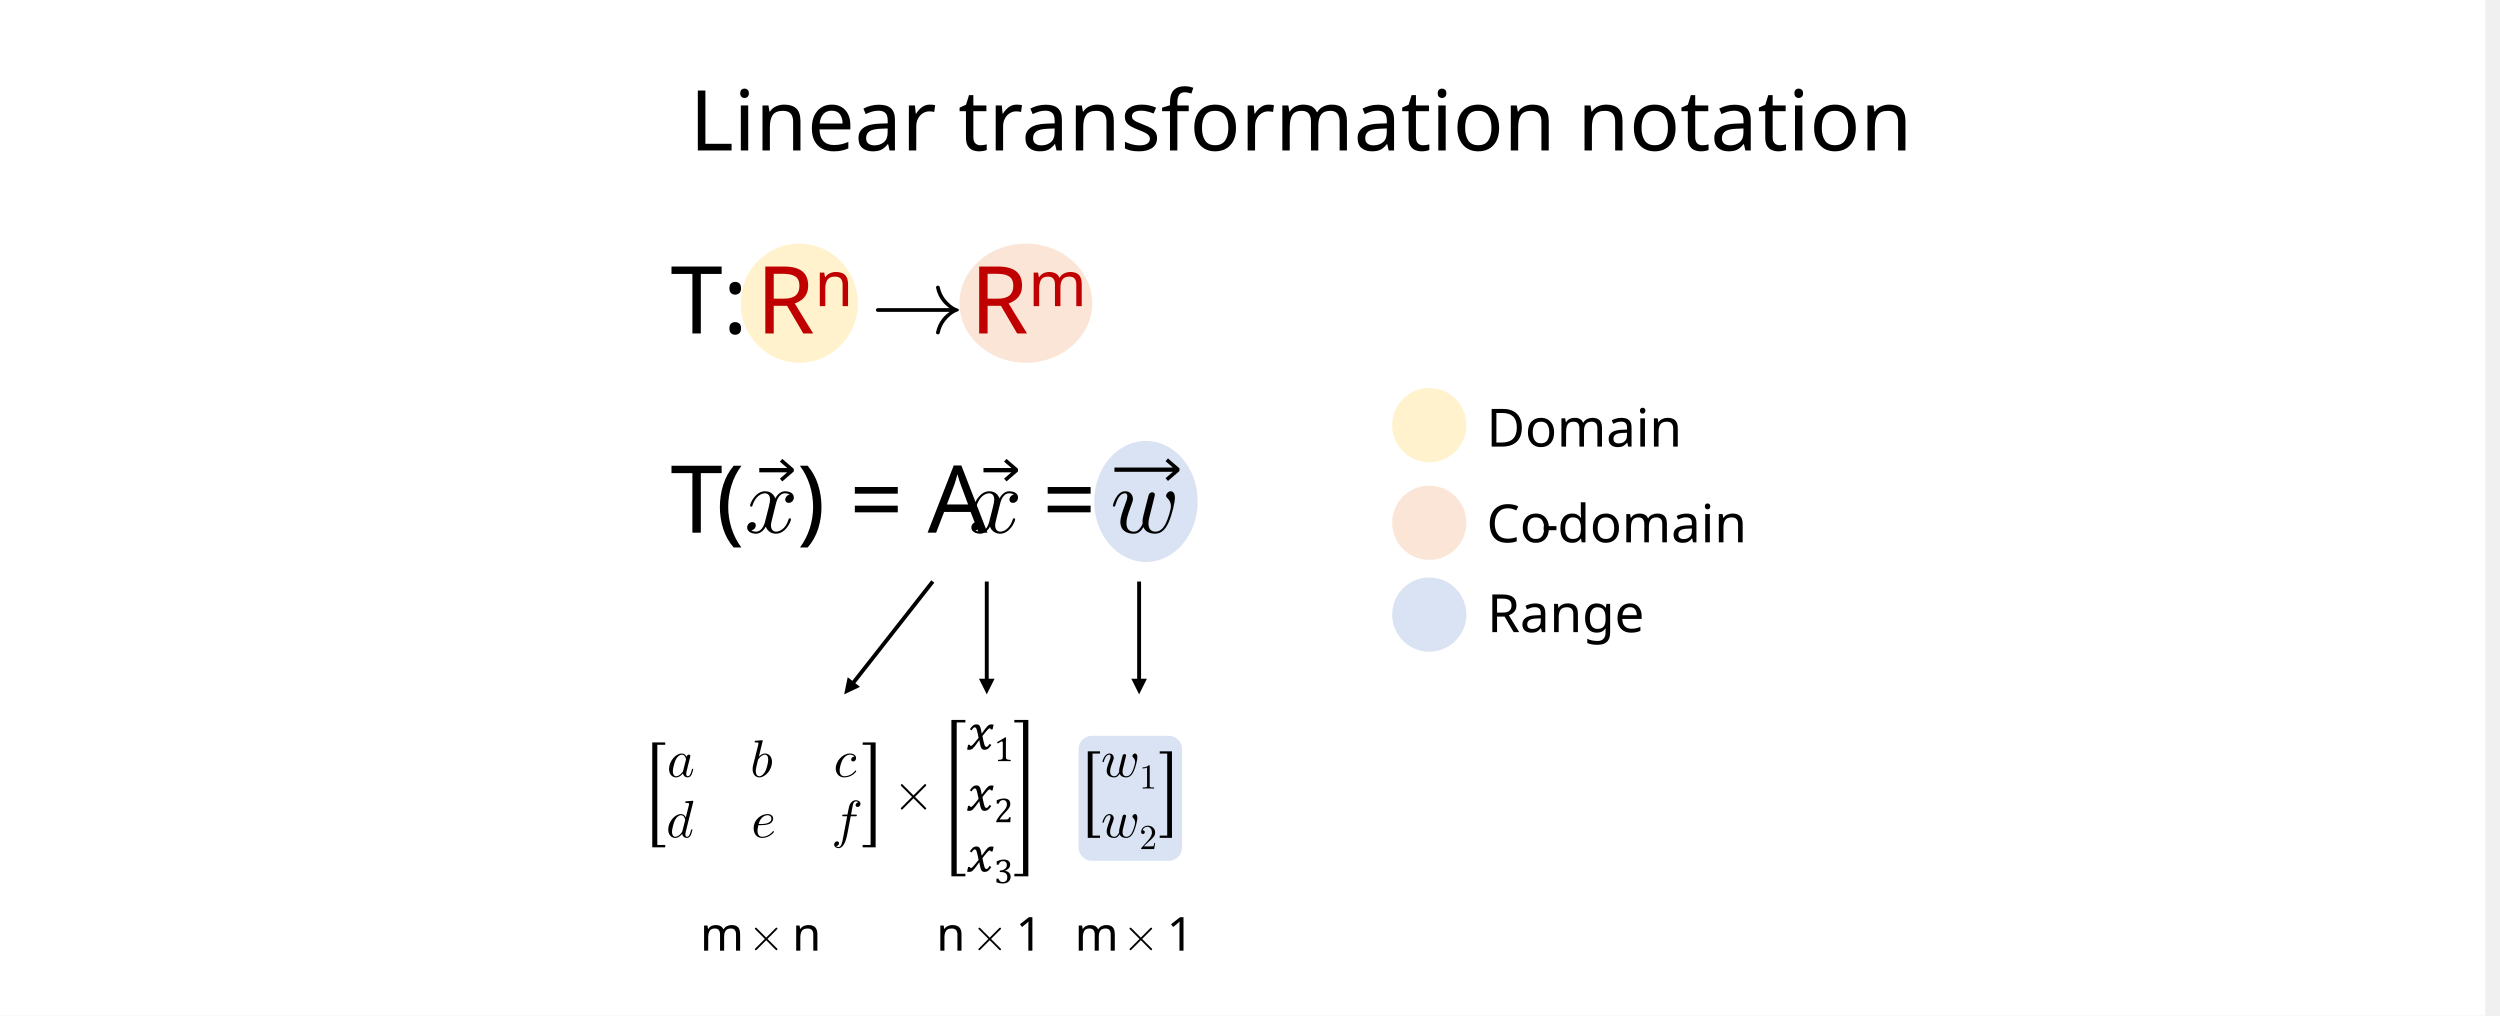
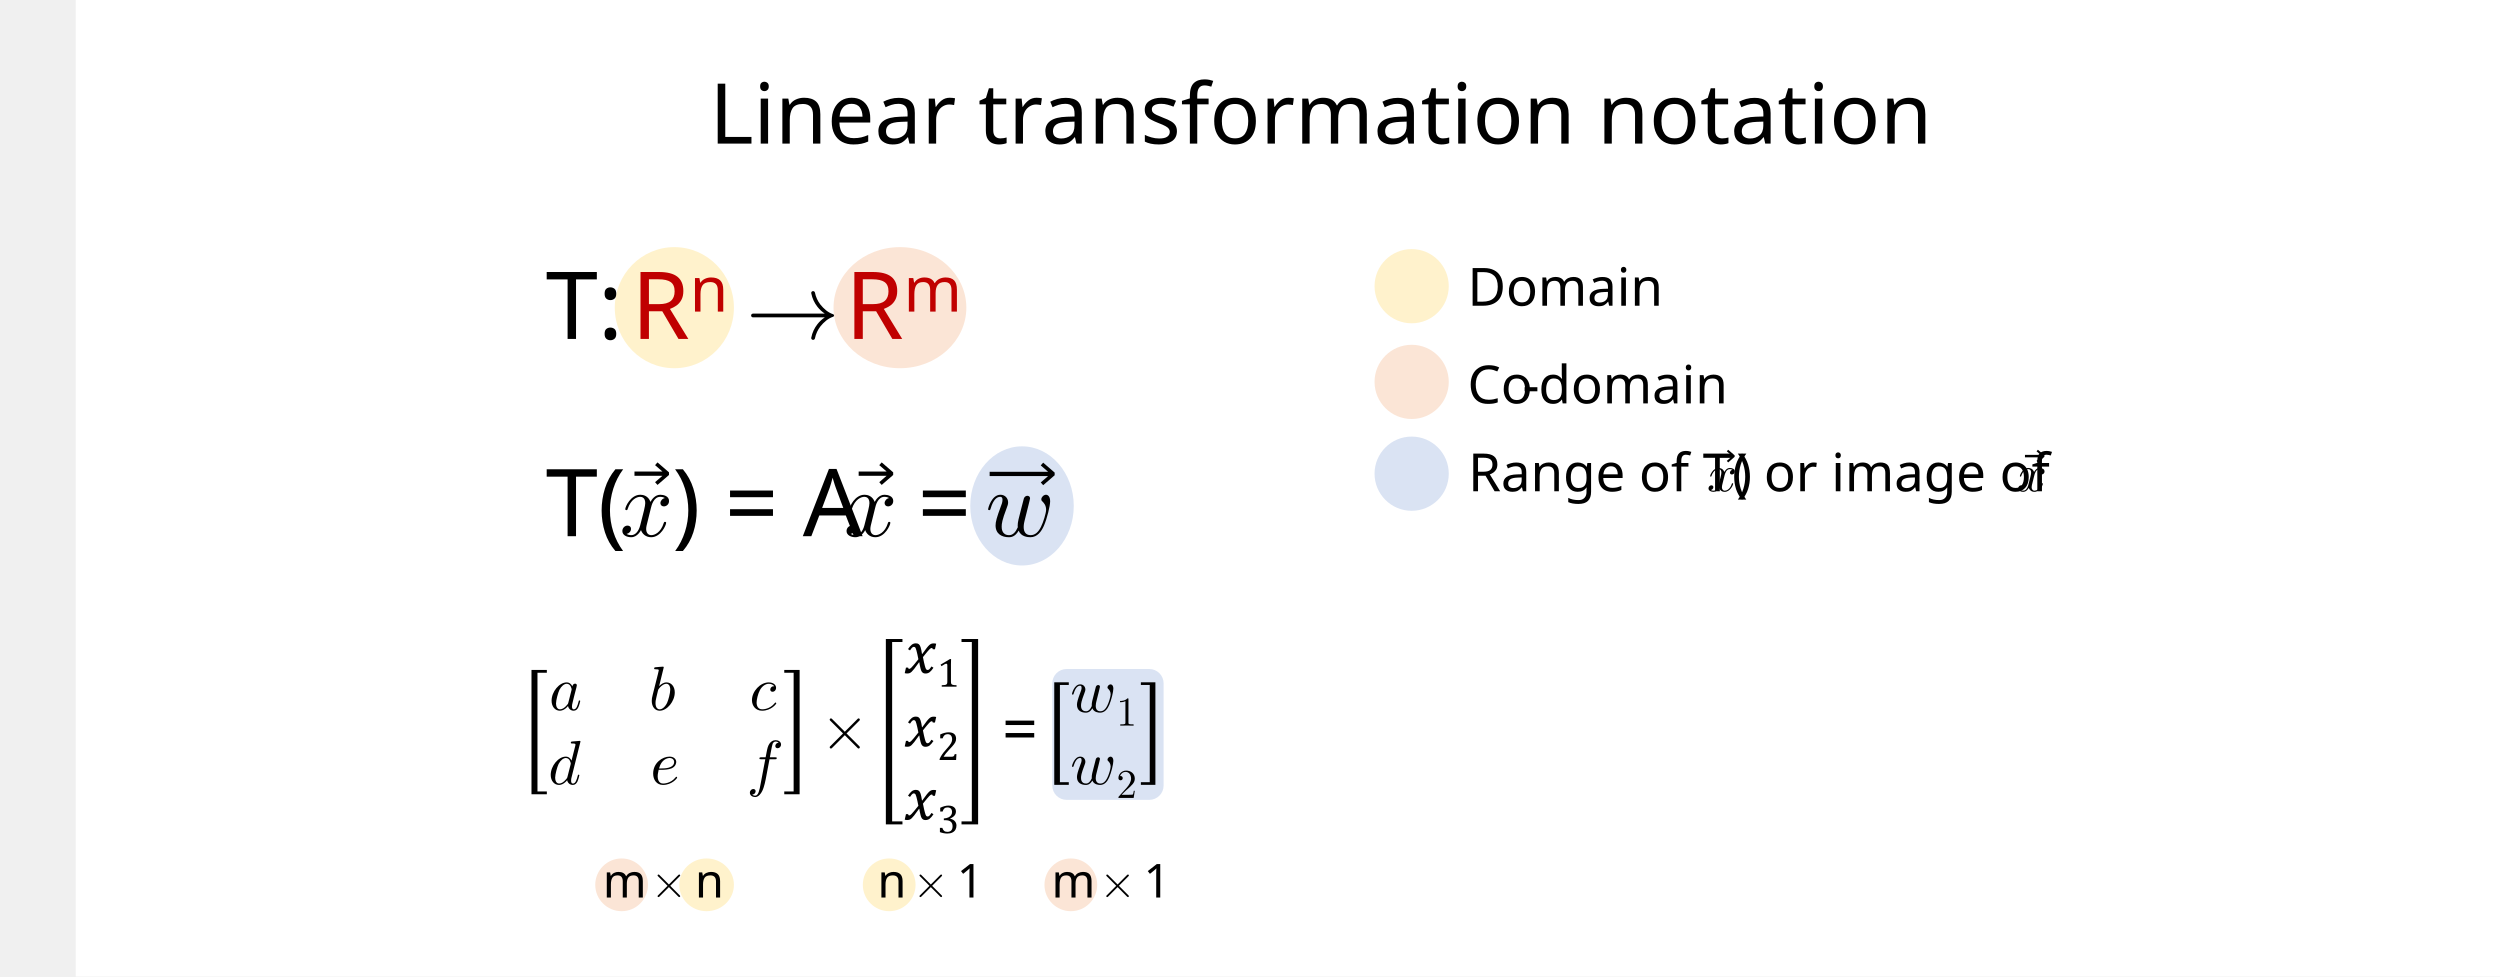
- <svg xmlns="http://www.w3.org/2000/svg" width="1280" height="520" overflow="hidden" version="1.1" id="svg153">
+ <svg xmlns="http://www.w3.org/2000/svg" width="1280" height="500" overflow="hidden" version="1.1" id="svg165">
  <defs id="defs5">
-     <clipPath clipPathUnits="userSpaceOnUse" id="clipPath511">
-       <rect x="-433.359" y="-370" width="1280" height="720" id="rect513" transform="scale(-1,1)" />
-     </clipPath>
-     <clipPath clipPathUnits="userSpaceOnUse" id="clipPath515">
-       <rect x="-459.311" y="-345" width="1280" height="720" id="rect517" />
-     </clipPath>
-     <clipPath clipPathUnits="userSpaceOnUse" id="clipPath519">
-       <rect x="-344.524" y="-345" width="1280" height="720" id="rect521" />
+     <clipPath id="clip0">
+       <rect x="0" y="0" width="1280" height="720" id="rect2" />
    </clipPath>
  </defs>
-   <rect x="-7.55" y="-95.999" width="1280" height="720" fill="#ffffff" id="rect7" />
-   <path d="m 379.224,155.231 c 0,-16.845 13.431,-30.5 30,-30.5 16.569,0 30,13.655 30,30.5 0,16.845 -13.431,30.5 -30,30.5 -16.569,0 -30,-13.655 -30,-30.5 z" fill="#fff2cc" fill-rule="evenodd" id="path9" />
-   <path d="m 491.224,155.231 c 0,-16.845 15.222,-30.5 34,-30.5 18.778,0 34,13.655 34,30.5 0,16.845 -15.222,30.5 -34,30.5 -18.778,0 -34,-13.655 -34,-30.5 z" fill="#fbe5d6" fill-rule="evenodd" id="path11" />
-   <text font-family="Calibri, Calibri_MSFontService, sans-serif" font-weight="400" font-size="48px" id="text23" x="343.322" y="170.731">T: <tspan fill="#c00000" font-family="Cambria, Cambria_MSFontService, sans-serif" font-size="48px" x="387.182" y="170.731" id="tspan13">R</tspan>
-     <tspan fill="#c00000" font-family="Cambria, Cambria_MSFontService, sans-serif" font-size="32px" x="417.016" y="156.731" id="tspan15">n</tspan>
-     <tspan font-family="'Cambria Math', 'Cambria Math_MSFontService', sans-serif" font-size="48px" x="445.682" y="170.731" id="tspan17">→</tspan>
-     <tspan fill="#c00000" font-family="Cambria, Cambria_MSFontService, sans-serif" font-size="48px" x="496.682" y="170.731" id="tspan19">R</tspan>
-     <tspan fill="#c00000" font-family="Cambria, Cambria_MSFontService, sans-serif" font-size="32px" x="526.515" y="156.731" id="tspan21">m</tspan>
-   </text>
-   <path d="m 552.224,383.559 c 0,-3.771 3.057,-6.828 6.828,-6.828 h 39.344 c 3.771,0 6.828,3.057 6.828,6.828 v 50.344 c 0,3.771 -3.057,6.828 -6.828,6.828 h -39.344 c -3.771,0 -6.828,-3.057 -6.828,-6.828 z" fill="#dae3f3" fill-rule="evenodd" id="path25" />
-   <path d="m 560.224,256.731 c 0,-17.121 11.864,-31 26.5,-31 14.636,0 26.5,13.879 26.5,31 0,17.121 -11.864,31 -26.5,31 -14.636,0 -26.5,-13.879 -26.5,-31 z" fill="#dae3f3" fill-rule="evenodd" id="path27" />
-   <text font-family="Calibri, Calibri_MSFontService, sans-serif" font-weight="400" font-size="43px" id="text29" x="353.113" y="77.046">Linear transformation notation</text>
-   <path d="m 519.342,368.6 h 7.172 v 80.077 h -7.172 v -1.292 h 4.456 v -77.493 h -4.456 z m -32.227,0 h 7.172 v 1.292 h -4.456 v 77.493 h 4.456 v 1.292 h -7.172 z" fill-rule="evenodd" id="path31" />
-   <path d="m 499.956,370.87 c 0.273,0 0.512,0.031 0.719,0.092 0.206,0.062 0.389,0.156 0.547,0.284 0.158,0.127 0.299,0.292 0.422,0.494 0.123,0.202 0.242,0.477 0.356,0.824 0.114,0.347 0.222,0.778 0.323,1.292 0.101,0.514 0.191,1.048 0.27,1.602 h 0.132 c 0.844,-1.187 1.483,-2.054 1.918,-2.604 0.435,-0.549 0.802,-0.958 1.101,-1.226 0.299,-0.268 0.587,-0.457 0.863,-0.567 0.277,-0.11 0.644,-0.165 1.101,-0.165 0.413,0 0.752,0.053 1.015,0.159 l -0.527,2.386 h -0.923 c -0.052,-0.369 -0.206,-0.554 -0.461,-0.554 -0.079,0 -0.163,0.013 -0.251,0.04 -0.088,0.026 -0.195,0.083 -0.323,0.171 -0.127,0.088 -0.314,0.259 -0.56,0.514 -0.246,0.255 -0.523,0.567 -0.831,0.936 -0.307,0.369 -0.624,0.756 -0.949,1.16 l -0.896,1.121 c 0.158,0.844 0.307,1.573 0.448,2.189 0.141,0.615 0.266,1.127 0.376,1.535 0.11,0.409 0.206,0.732 0.29,0.969 0.083,0.238 0.173,0.416 0.27,0.534 0.097,0.119 0.196,0.202 0.297,0.251 0.101,0.048 0.217,0.072 0.349,0.072 0.237,0 0.468,-0.092 0.692,-0.277 0.224,-0.184 0.547,-0.602 0.969,-1.252 l 0.857,0.567 c -0.615,0.914 -1.171,1.558 -1.668,1.931 -0.496,0.374 -1.087,0.561 -1.773,0.561 -0.378,0 -0.699,-0.068 -0.962,-0.205 -0.264,-0.136 -0.492,-0.353 -0.686,-0.652 -0.193,-0.299 -0.365,-0.765 -0.514,-1.398 -0.272,-1.125 -0.439,-1.986 -0.501,-2.584 h -0.132 c -0.931,1.31 -1.624,2.25 -2.076,2.822 -0.453,0.571 -0.826,0.993 -1.121,1.265 -0.294,0.273 -0.58,0.464 -0.857,0.574 -0.277,0.11 -0.643,0.164 -1.101,0.164 -0.413,0 -0.751,-0.052 -1.015,-0.158 l 0.528,-2.386 h 0.923 c 0.052,0.369 0.206,0.554 0.461,0.554 0.123,0 0.253,-0.033 0.389,-0.099 0.136,-0.066 0.332,-0.224 0.587,-0.475 0.254,-0.25 0.606,-0.644 1.054,-1.18 0.448,-0.536 1.099,-1.34 1.951,-2.412 -0.131,-0.695 -0.268,-1.363 -0.408,-2.004 -0.141,-0.642 -0.286,-1.239 -0.435,-1.793 -0.15,-0.554 -0.273,-0.916 -0.369,-1.088 -0.097,-0.171 -0.2,-0.29 -0.31,-0.356 -0.11,-0.066 -0.249,-0.099 -0.416,-0.099 -0.184,0 -0.351,0.042 -0.501,0.126 -0.149,0.083 -0.312,0.228 -0.487,0.435 -0.176,0.206 -0.409,0.529 -0.699,0.969 l -0.857,-0.567 c 0.554,-0.835 1.085,-1.459 1.595,-1.872 0.51,-0.413 1.112,-0.62 1.806,-0.62 z" fill-rule="evenodd" id="path33" />
-   <text fill="#000000" fill-opacity="0" font-family="Arial, Arial_MSFontService, sans-serif" font-size="13.039px" x="495.144" y="382.279" id="text35">𝑥</text>
-   <path d="m 514.593,377.56 h 0.484 c -0.036,0.563 -0.053,1.342 -0.053,2.338 v 7.506 c 0,0.34 0.019,0.596 0.057,0.769 0.038,0.173 0.105,0.313 0.202,0.422 0.097,0.108 0.236,0.193 0.418,0.255 0.181,0.061 0.41,0.108 0.685,0.14 0.276,0.032 0.639,0.054 1.09,0.066 v 0.642 h -6.495 v -0.642 c 0.65,-0.029 1.115,-0.069 1.393,-0.119 0.278,-0.049 0.491,-0.124 0.637,-0.224 0.147,-0.099 0.254,-0.24 0.321,-0.422 0.067,-0.181 0.101,-0.477 0.101,-0.887 v -7.128 c 0,-0.235 -0.041,-0.406 -0.123,-0.514 -0.082,-0.109 -0.202,-0.163 -0.36,-0.163 -0.188,0 -0.454,0.097 -0.8,0.29 -0.346,0.193 -0.774,0.46 -1.283,0.8 l -0.387,-0.677 z" fill-rule="evenodd" id="path37" />
-   <text fill="#000000" fill-opacity="0" font-family="Arial, Arial_MSFontService, sans-serif" font-size="12.138px" x="510.48" y="388.18" id="text39">1</text>
-   <path d="m 499.956,402.13 c 0.273,0 0.512,0.031 0.719,0.092 0.206,0.062 0.389,0.156 0.547,0.284 0.158,0.127 0.299,0.292 0.422,0.494 0.123,0.202 0.242,0.477 0.356,0.824 0.114,0.347 0.222,0.778 0.323,1.292 0.101,0.514 0.191,1.048 0.27,1.602 h 0.132 c 0.844,-1.187 1.483,-2.054 1.918,-2.604 0.435,-0.549 0.802,-0.958 1.101,-1.226 0.299,-0.268 0.587,-0.457 0.863,-0.567 0.277,-0.11 0.644,-0.165 1.101,-0.165 0.413,0 0.752,0.053 1.015,0.159 l -0.527,2.386 h -0.923 c -0.052,-0.369 -0.206,-0.554 -0.461,-0.554 -0.079,0 -0.163,0.013 -0.251,0.04 -0.088,0.026 -0.195,0.083 -0.323,0.171 -0.127,0.088 -0.314,0.259 -0.56,0.514 -0.246,0.255 -0.523,0.567 -0.831,0.936 -0.307,0.369 -0.624,0.756 -0.949,1.16 l -0.896,1.121 c 0.158,0.844 0.307,1.573 0.448,2.189 0.141,0.615 0.266,1.127 0.376,1.535 0.11,0.409 0.206,0.732 0.29,0.969 0.083,0.238 0.173,0.416 0.27,0.534 0.097,0.119 0.196,0.203 0.297,0.251 0.101,0.048 0.217,0.072 0.349,0.072 0.237,0 0.468,-0.092 0.692,-0.276 0.224,-0.185 0.547,-0.603 0.969,-1.253 l 0.857,0.567 c -0.615,0.914 -1.171,1.558 -1.668,1.931 -0.496,0.374 -1.087,0.561 -1.773,0.561 -0.378,0 -0.699,-0.068 -0.962,-0.205 -0.264,-0.136 -0.492,-0.353 -0.686,-0.652 -0.193,-0.299 -0.365,-0.765 -0.514,-1.398 -0.272,-1.125 -0.439,-1.986 -0.501,-2.584 h -0.132 c -0.931,1.31 -1.624,2.25 -2.076,2.822 -0.453,0.571 -0.826,0.993 -1.121,1.265 -0.294,0.273 -0.58,0.464 -0.857,0.574 -0.277,0.11 -0.643,0.164 -1.101,0.164 -0.413,0 -0.751,-0.052 -1.015,-0.158 l 0.528,-2.386 h 0.923 c 0.052,0.369 0.206,0.554 0.461,0.554 0.123,0 0.253,-0.033 0.389,-0.099 0.136,-0.066 0.332,-0.224 0.587,-0.475 0.254,-0.25 0.606,-0.644 1.054,-1.18 0.448,-0.536 1.099,-1.34 1.951,-2.412 -0.131,-0.695 -0.268,-1.363 -0.408,-2.004 -0.141,-0.642 -0.286,-1.239 -0.435,-1.793 -0.15,-0.554 -0.273,-0.916 -0.369,-1.088 -0.097,-0.171 -0.2,-0.29 -0.31,-0.356 -0.11,-0.066 -0.249,-0.099 -0.416,-0.099 -0.184,0 -0.351,0.042 -0.501,0.126 -0.149,0.083 -0.312,0.228 -0.487,0.435 -0.176,0.206 -0.409,0.529 -0.699,0.969 l -0.857,-0.567 c 0.554,-0.835 1.085,-1.459 1.595,-1.872 0.51,-0.413 1.112,-0.62 1.806,-0.62 z" fill-rule="evenodd" id="path41" />
-   <text fill="#000000" fill-opacity="0" font-family="Arial, Arial_MSFontService, sans-serif" font-size="13.039px" x="495.144" y="413.539" id="text43">𝑥</text>
-   <path d="m 513.969,408.82 c 1.09,0 1.913,0.239 2.47,0.716 0.557,0.478 0.835,1.171 0.835,2.079 0,0.31 -0.031,0.596 -0.092,0.857 -0.062,0.261 -0.159,0.518 -0.29,0.773 -0.132,0.255 -0.31,0.529 -0.532,0.822 -0.223,0.293 -0.469,0.59 -0.738,0.892 -0.27,0.302 -0.736,0.804 -1.398,1.508 -1.113,1.177 -1.931,2.206 -2.452,3.084 h 3.313 c 0.288,0 0.519,-0.017 0.695,-0.052 0.176,-0.035 0.316,-0.094 0.422,-0.176 0.105,-0.082 0.189,-0.189 0.25,-0.321 0.062,-0.132 0.139,-0.335 0.233,-0.611 h 0.747 l -0.149,2.567 h -7.234 v -0.422 c 0.252,-0.615 0.592,-1.245 1.02,-1.89 0.428,-0.644 1.034,-1.403 1.819,-2.276 0.68,-0.75 1.169,-1.319 1.468,-1.705 0.328,-0.422 0.573,-0.787 0.734,-1.094 0.161,-0.308 0.277,-0.598 0.347,-0.871 0.07,-0.272 0.105,-0.546 0.105,-0.821 0,-0.44 -0.07,-0.828 -0.21,-1.165 -0.141,-0.337 -0.356,-0.602 -0.646,-0.795 -0.291,-0.194 -0.655,-0.29 -1.095,-0.29 -1.095,0 -1.834,0.609 -2.215,1.828 h -1.063 v -1.688 c 0.709,-0.334 1.373,-0.575 1.991,-0.725 0.618,-0.149 1.173,-0.224 1.665,-0.224 z" fill-rule="evenodd" id="path45" />
-   <text fill="#000000" fill-opacity="0" font-family="Arial, Arial_MSFontService, sans-serif" font-size="12.138px" x="510.049" y="419.441" id="text47">2</text>
-   <path d="m 499.956,433.39 c 0.273,0 0.512,0.031 0.719,0.092 0.206,0.062 0.389,0.156 0.547,0.284 0.158,0.127 0.299,0.292 0.422,0.494 0.123,0.202 0.242,0.477 0.356,0.824 0.114,0.347 0.222,0.778 0.323,1.292 0.101,0.514 0.191,1.048 0.27,1.602 h 0.132 c 0.844,-1.187 1.483,-2.054 1.918,-2.604 0.435,-0.549 0.802,-0.958 1.101,-1.226 0.299,-0.268 0.587,-0.457 0.863,-0.567 0.277,-0.11 0.644,-0.165 1.101,-0.165 0.413,0 0.752,0.053 1.015,0.159 l -0.527,2.386 h -0.923 c -0.052,-0.369 -0.206,-0.554 -0.461,-0.554 -0.079,0 -0.163,0.013 -0.251,0.04 -0.088,0.026 -0.195,0.083 -0.323,0.171 -0.127,0.088 -0.314,0.259 -0.56,0.514 -0.246,0.255 -0.523,0.567 -0.831,0.936 -0.307,0.369 -0.624,0.756 -0.949,1.16 l -0.896,1.121 c 0.158,0.844 0.307,1.573 0.448,2.189 0.141,0.615 0.266,1.127 0.376,1.535 0.11,0.409 0.206,0.732 0.29,0.969 0.083,0.238 0.173,0.416 0.27,0.534 0.097,0.119 0.196,0.202 0.297,0.251 0.101,0.048 0.217,0.072 0.349,0.072 0.237,0 0.468,-0.092 0.692,-0.277 0.224,-0.184 0.547,-0.602 0.969,-1.252 l 0.857,0.567 c -0.615,0.914 -1.171,1.558 -1.668,1.931 -0.496,0.374 -1.087,0.561 -1.773,0.561 -0.378,0 -0.699,-0.068 -0.962,-0.205 -0.264,-0.136 -0.492,-0.353 -0.686,-0.652 -0.193,-0.299 -0.365,-0.765 -0.514,-1.398 -0.272,-1.125 -0.439,-1.986 -0.501,-2.584 h -0.132 c -0.931,1.31 -1.624,2.25 -2.076,2.822 -0.453,0.571 -0.826,0.993 -1.121,1.265 -0.294,0.273 -0.58,0.464 -0.857,0.574 -0.277,0.11 -0.643,0.164 -1.101,0.164 -0.413,0 -0.751,-0.052 -1.015,-0.158 l 0.528,-2.386 h 0.923 c 0.052,0.369 0.206,0.554 0.461,0.554 0.123,0 0.253,-0.033 0.389,-0.099 0.136,-0.066 0.332,-0.224 0.587,-0.475 0.254,-0.25 0.606,-0.644 1.054,-1.18 0.448,-0.536 1.099,-1.34 1.951,-2.412 -0.131,-0.695 -0.268,-1.363 -0.408,-2.004 -0.141,-0.642 -0.286,-1.239 -0.435,-1.793 -0.15,-0.554 -0.273,-0.916 -0.369,-1.088 -0.097,-0.171 -0.2,-0.29 -0.31,-0.356 -0.11,-0.066 -0.249,-0.099 -0.416,-0.099 -0.184,0 -0.351,0.042 -0.501,0.126 -0.149,0.083 -0.312,0.228 -0.487,0.435 -0.176,0.206 -0.409,0.529 -0.699,0.969 l -0.857,-0.567 c 0.554,-0.835 1.085,-1.459 1.595,-1.872 0.51,-0.413 1.112,-0.62 1.806,-0.62 z" fill-rule="evenodd" id="path49" />
-   <text fill="#000000" fill-opacity="0" font-family="Arial, Arial_MSFontService, sans-serif" font-size="13.039px" x="495.144" y="444.799" id="text51">𝑥</text>
-   <path d="m 513.934,440.08 c 0.662,0 1.242,0.103 1.74,0.308 0.498,0.205 0.879,0.499 1.143,0.883 0.264,0.384 0.395,0.842 0.395,1.375 0,0.498 -0.099,0.936 -0.298,1.314 -0.2,0.378 -0.479,0.708 -0.84,0.989 -0.36,0.281 -0.827,0.557 -1.402,0.826 v 0.079 c 0.358,0.065 0.702,0.175 1.033,0.33 0.331,0.155 0.626,0.356 0.883,0.602 0.258,0.246 0.465,0.541 0.62,0.883 0.155,0.343 0.233,0.734 0.233,1.174 0,0.679 -0.148,1.283 -0.444,1.81 -0.296,0.528 -0.748,0.944 -1.358,1.248 -0.609,0.305 -1.35,0.457 -2.224,0.457 -0.503,0 -1.047,-0.057 -1.63,-0.171 -0.583,-0.114 -1.118,-0.265 -1.604,-0.453 v -1.863 h 1.055 c 0.205,0.609 0.476,1.052 0.813,1.327 0.337,0.276 0.795,0.413 1.375,0.413 0.762,0 1.338,-0.208 1.727,-0.624 0.39,-0.416 0.585,-1.031 0.585,-1.845 0,-0.856 -0.258,-1.509 -0.774,-1.96 -0.515,-0.452 -1.271,-0.677 -2.267,-0.677 h -0.791 v -0.774 c 0.791,-0.047 1.457,-0.199 1.999,-0.457 0.542,-0.257 0.945,-0.589 1.209,-0.993 0.263,-0.404 0.395,-0.858 0.395,-1.362 0,-0.651 -0.173,-1.152 -0.518,-1.503 -0.346,-0.352 -0.85,-0.527 -1.512,-0.527 -0.551,0 -0.999,0.149 -1.345,0.448 -0.345,0.299 -0.6,0.756 -0.764,1.371 h -1.055 v -1.67 c 0.68,-0.322 1.315,-0.562 1.907,-0.721 0.592,-0.158 1.163,-0.237 1.714,-0.237 z" fill-rule="evenodd" id="path53" />
-   <text fill="#000000" fill-opacity="0" font-family="Arial, Arial_MSFontService, sans-serif" font-size="12.278px" x="510.181" y="450.824" id="text55">3</text>
-   <text font-family="Calibri, Calibri_MSFontService, sans-serif" font-weight="400" font-size="48px" id="text61" x="343.322" y="272.731">T<tspan font-size="48px" x="366.655" y="272.731" id="tspan57">(</tspan>
-     <tspan font-family="'Cambria Math', 'Cambria Math_MSFontService', sans-serif" font-size="48px" x="381.155" y="272.731" id="tspan59">𝑥</tspan>
-   </text>
-   <path d="m 17.672,-31.336 -5.883,5.086 -1.242,-1.406 3.75,-3.258 H 0 v -2.203 h 14.297 l -3.75,-3.258 1.242,-1.406 5.883,5.086 z" transform="translate(388.7481,272.7313)" id="path63" clip-path="url(#clipPath519)" />
-   <text font-family="Calibri, Calibri_MSFontService, sans-serif" font-weight="400" font-size="48px" id="text67" x="408.108" y="272.731">) = A<tspan font-family="'Cambria Math', 'Cambria Math_MSFontService', sans-serif" font-size="48px" x="495.941" y="272.731" id="tspan65">𝑥</tspan>
-   </text>
-   <path d="m 17.672,-31.336 -5.883,5.086 -1.242,-1.406 3.75,-3.258 H 0 v -2.203 h 14.297 l -3.75,-3.258 1.242,-1.406 5.883,5.086 z" transform="translate(503.5351,272.7313)" id="path69" clip-path="url(#clipPath515)" />
-   <text font-family="Calibri, Calibri_MSFontService, sans-serif" font-weight="400" font-size="48px" id="text73" x="533.728" y="272.731">= <tspan font-family="'Cambria Math', 'Cambria Math_MSFontService', sans-serif" font-size="48px" x="568.395" y="272.731" id="tspan71">𝑤</tspan>
-   </text>
-   <path d="m 598.004,234.71 5.883,5.086 v 1.359 l -5.883,5.086 -1.242,-1.406 3.75,-3.258 h -9.635 -4.662 -1.551 -7.849 -6.213 v -2.203 h 6.213 7.849 1.551 4.662 9.635 l -3.75,-3.258 z" fill-rule="evenodd" id="path75" />
-   <g id="g634" transform="translate(-33.43776,53.93187)">
-     <path d="m 746.224,163.731 c 0,-10.493 8.507,-19 19,-19 10.493,0 19,8.507 19,19 0,10.493 -8.507,19 -19,19 -10.493,0 -19,-8.507 -19,-19 z" fill="#fff2cc" fill-rule="evenodd" id="path77" />
-     <path d="m 746.224,213.731 c 0,-10.493 8.507,-19 19,-19 10.493,0 19,8.507 19,19 0,10.493 -8.507,19 -19,19 -10.493,0 -19,-8.507 -19,-19 z" fill="#fbe5d6" fill-rule="evenodd" id="path79" />
-     <text font-family="Calibri, Calibri_MSFontService, sans-serif" font-weight="400" font-size="27px" id="text87" x="794.546" y="174.731">Domain<tspan font-size="27px" x="794.546" y="223.731" id="tspan81">Co</tspan>
-       <tspan font-size="27px" x="822.713" y="223.731" id="tspan83">-</tspan>
-       <tspan font-size="27px" x="830.879" y="223.731" id="tspan85">domain</tspan>
+   <g clip-path="url(#clip0)" id="g163" transform="translate(38.76744,-104.4691)">
+     <rect x="0" y="0" width="1280" height="720" fill="#ffffff" id="rect7" />
+     <path d="m 496,557.5 c 0,-7.456 6.044,-13.5 13.5,-13.5 7.456,0 13.5,6.044 13.5,13.5 0,7.456 -6.044,13.5 -13.5,13.5 -7.456,0 -13.5,-6.044 -13.5,-13.5 z" fill="#fbe5d6" fill-rule="evenodd" id="path9" />
+     <path d="m 266,557.5 c 0,-7.456 6.044,-13.5 13.5,-13.5 7.456,0 13.5,6.044 13.5,13.5 0,7.456 -6.044,13.5 -13.5,13.5 -7.456,0 -13.5,-6.044 -13.5,-13.5 z" fill="#fbe5d6" fill-rule="evenodd" id="path11" />
+     <path d="m 403,557.5 c 0,-7.456 6.044,-13.5 13.5,-13.5 7.456,0 13.5,6.044 13.5,13.5 0,7.456 -6.044,13.5 -13.5,13.5 -7.456,0 -13.5,-6.044 -13.5,-13.5 z" fill="#fff2cc" fill-rule="evenodd" id="path13" />
+     <path d="m 309,557.5 c 0,-7.456 6.268,-13.5 14,-13.5 7.732,0 14,6.044 14,13.5 0,7.456 -6.268,13.5 -14,13.5 -7.732,0 -14,-6.044 -14,-13.5 z" fill="#fff2cc" fill-rule="evenodd" id="path15" />
+     <path d="m 500,454.343 c 0,-4.055 3.288,-7.343 7.343,-7.343 h 42.314 c 4.055,0 7.343,3.288 7.343,7.343 v 52.314 c 0,4.055 -3.288,7.343 -7.343,7.343 H 507.343 C 503.288,514 500,510.712 500,506.657 Z" fill="#dae3f3" fill-rule="evenodd" id="path17" />
+     <text font-family="Calibri, Calibri_MSFontService, sans-serif" font-weight="400" font-size="32px" transform="translate(474.301,489)" id="text19">=</text>
+     <path d="m 545.358,453.811 h 7.437 v 52.5 h -7.437 v -1.359 h 4.547 V 455.17 h -4.547 z m -44.343,0 h 7.437 v 1.359 h -4.546 v 49.782 h 4.546 v 1.359 h -7.437 z" fill-rule="evenodd" id="path21" />
+     <text font-family="'Cambria Math', 'Cambria Math_MSFontService', sans-serif" font-weight="400" font-size="32px" transform="translate(509.155,469)" id="text29">𝑤<tspan font-size="21px" x="23.667" y="7" id="tspan23">1</tspan>
+       <tspan font-size="32px" x="0" y="37" id="tspan25">𝑤</tspan>
+       <tspan font-size="21px" x="23.667" y="44" id="tspan27">2</tspan>
    </text>
-     <path d="m 746.224,260.731 c 0,-10.493 8.507,-19 19,-19 10.493,0 19,8.507 19,19 0,10.493 -8.507,19 -19,19 -10.493,0 -19,-8.507 -19,-19 z" fill="#dae3f3" fill-rule="evenodd" id="path89" />
-     <text font-family="Calibri, Calibri_MSFontService, sans-serif" font-weight="400" font-size="27px" id="text93" x="794.882" y="269.731">Range<tspan font-size="27px" x="502.607" y="260.731" id="tspan91" />
+     <path d="m 276,262 c 0,-17.121 13.655,-31 30.5,-31 16.845,0 30.5,13.879 30.5,31 0,17.121 -13.655,31 -30.5,31 -16.845,0 -30.5,-13.879 -30.5,-31 z" fill="#fff2cc" fill-rule="evenodd" id="path31" />
+     <path d="m 388,262 c 0,-17.121 15.222,-31 34,-31 18.778,0 34,13.879 34,31 0,17.121 -15.222,31 -34,31 -18.778,0 -34,-13.879 -34,-31 z" fill="#fbe5d6" fill-rule="evenodd" id="path33" />
+     <text font-family="Calibri, Calibri_MSFontService, sans-serif" font-weight="400" font-size="48px" transform="translate(240.656,278)" id="text45">T: <tspan fill="#c00000" font-family="Cambria, Cambria_MSFontService, sans-serif" font-size="48px" x="43.86" y="0" id="tspan35">R</tspan>
+       <tspan fill="#c00000" font-family="Cambria, Cambria_MSFontService, sans-serif" font-size="32px" x="73.693" y="-14" id="tspan37">n</tspan>
+       <tspan font-family="'Cambria Math', 'Cambria Math_MSFontService', sans-serif" font-size="48px" x="102.36" y="0" id="tspan39">→</tspan>
+       <tspan fill="#c00000" font-family="Cambria, Cambria_MSFontService, sans-serif" font-size="48px" x="153.36" y="0" id="tspan41">R</tspan>
+       <tspan fill="#c00000" font-family="Cambria, Cambria_MSFontService, sans-serif" font-size="32px" x="183.193" y="-14" id="tspan43">m</tspan>
+     </text>
+     <path d="m 458,363.5 c 0,-16.845 11.864,-30.5 26.5,-30.5 14.636,0 26.5,13.655 26.5,30.5 0,16.845 -11.864,30.5 -26.5,30.5 -14.636,0 -26.5,-13.655 -26.5,-30.5 z" fill="#dae3f3" fill-rule="evenodd" id="path47" />
+     <text font-family="Calibri, Calibri_MSFontService, sans-serif" font-weight="400" font-size="43px" transform="translate(324.525,178)" id="text49">Linear transformation notation</text>
+     <path d="m 453.529,431.646 h 8.5 v 94.907 h -8.5 v -1.532 h 5.281 v -91.843 h -5.281 z m -38.741,0 h 8.5 v 1.532 h -5.281 v 91.843 h 5.281 v 1.532 h -8.5 z" fill-rule="evenodd" id="path51" />
+     <path d="m 430.164,433.857 c 0.323,0 0.607,0.037 0.852,0.109 0.244,0.073 0.461,0.185 0.648,0.336 0.188,0.151 0.354,0.347 0.5,0.586 0.146,0.24 0.287,0.565 0.422,0.977 0.135,0.411 0.263,0.922 0.383,1.531 0.12,0.61 0.226,1.242 0.32,1.899 h 0.156 c 1,-1.407 1.758,-2.435 2.274,-3.086 0.515,-0.651 0.95,-1.136 1.305,-1.453 0.354,-0.318 0.695,-0.542 1.023,-0.672 0.328,-0.131 0.763,-0.196 1.305,-0.196 0.489,0 0.89,0.063 1.203,0.188 l -0.625,2.828 h -1.094 c -0.062,-0.438 -0.245,-0.656 -0.547,-0.656 -0.094,0 -0.193,0.015 -0.297,0.047 -0.104,0.031 -0.232,0.099 -0.383,0.203 -0.151,0.104 -0.372,0.307 -0.664,0.609 -0.291,0.302 -0.619,0.672 -0.984,1.109 -0.365,0.438 -0.74,0.896 -1.125,1.375 l -1.062,1.329 c 0.187,1 0.364,1.864 0.531,2.593 0.166,0.729 0.315,1.336 0.445,1.821 0.13,0.484 0.245,0.867 0.344,1.148 0.099,0.281 0.206,0.492 0.32,0.633 0.115,0.141 0.232,0.239 0.352,0.297 0.119,0.057 0.258,0.086 0.414,0.086 0.281,0 0.554,-0.11 0.82,-0.328 0.266,-0.219 0.649,-0.714 1.149,-1.485 l 1.015,0.672 c -0.729,1.083 -1.388,1.846 -1.976,2.289 -0.589,0.443 -1.289,0.664 -2.102,0.664 -0.448,0 -0.828,-0.081 -1.141,-0.242 -0.312,-0.161 -0.583,-0.419 -0.812,-0.773 -0.229,-0.355 -0.432,-0.907 -0.609,-1.657 -0.323,-1.333 -0.521,-2.354 -0.594,-3.062 h -0.156 c -1.105,1.552 -1.925,2.666 -2.461,3.344 -0.537,0.677 -0.98,1.177 -1.329,1.5 -0.349,0.322 -0.687,0.549 -1.015,0.679 -0.328,0.13 -0.763,0.196 -1.305,0.196 -0.489,0 -0.89,-0.063 -1.203,-0.188 l 0.625,-2.828 h 1.094 c 0.062,0.437 0.245,0.656 0.547,0.656 0.145,0 0.299,-0.039 0.461,-0.117 0.161,-0.078 0.393,-0.266 0.695,-0.562 0.302,-0.297 0.719,-0.764 1.25,-1.399 0.531,-0.635 1.302,-1.588 2.312,-2.859 -0.156,-0.823 -0.317,-1.615 -0.484,-2.375 -0.167,-0.761 -0.339,-1.469 -0.516,-2.125 -0.177,-0.657 -0.323,-1.086 -0.437,-1.289 -0.115,-0.203 -0.237,-0.344 -0.367,-0.422 -0.131,-0.078 -0.295,-0.117 -0.492,-0.117 -0.219,0 -0.417,0.049 -0.594,0.148 -0.177,0.099 -0.37,0.271 -0.578,0.516 -0.209,0.244 -0.485,0.627 -0.828,1.148 l -1.016,-0.672 c 0.656,-0.989 1.286,-1.729 1.891,-2.219 0.604,-0.489 1.317,-0.734 2.14,-0.734 z" fill-rule="evenodd" id="path53" />
+     <text fill="#000000" fill-opacity="0" font-family="Arial, Arial_MSFontService, sans-serif" font-size="15.453px" x="424.461" y="447.379" id="text55">𝑥</text>
+     <path d="m 447.616,441.9 h 0.564 c -0.041,0.656 -0.061,1.565 -0.061,2.727 v 8.757 c 0,0.396 0.022,0.695 0.066,0.897 0.045,0.202 0.123,0.366 0.236,0.492 0.113,0.127 0.275,0.226 0.487,0.298 0.212,0.071 0.479,0.126 0.8,0.164 0.321,0.037 0.745,0.063 1.272,0.077 v 0.748 h -7.578 v -0.748 c 0.759,-0.035 1.3,-0.081 1.625,-0.139 0.325,-0.058 0.573,-0.145 0.744,-0.261 0.17,-0.116 0.295,-0.28 0.374,-0.492 0.078,-0.212 0.118,-0.558 0.118,-1.036 v -8.316 c 0,-0.273 -0.048,-0.473 -0.144,-0.6 -0.095,-0.126 -0.236,-0.19 -0.42,-0.19 -0.219,0 -0.53,0.113 -0.933,0.339 -0.404,0.225 -0.903,0.536 -1.497,0.933 l -0.452,-0.79 z" fill-rule="evenodd" id="path57" />
+     <text fill="#000000" fill-opacity="0" font-family="Arial, Arial_MSFontService, sans-serif" font-size="14.161px" x="442.817" y="454.29" id="text59">1</text>
+     <path d="m 430.164,471.37 c 0.323,0 0.607,0.037 0.852,0.11 0.244,0.073 0.461,0.185 0.648,0.336 0.188,0.151 0.354,0.346 0.5,0.586 0.146,0.239 0.287,0.565 0.422,0.976 0.135,0.412 0.263,0.922 0.383,1.531 0.12,0.61 0.226,1.243 0.32,1.899 h 0.156 c 1,-1.406 1.758,-2.435 2.274,-3.086 0.515,-0.651 0.95,-1.135 1.305,-1.453 0.354,-0.318 0.695,-0.542 1.023,-0.672 0.328,-0.13 0.763,-0.195 1.305,-0.195 0.489,0 0.89,0.062 1.203,0.187 l -0.625,2.828 h -1.094 c -0.062,-0.437 -0.245,-0.656 -0.547,-0.656 -0.094,0 -0.193,0.016 -0.297,0.047 -0.104,0.031 -0.232,0.099 -0.383,0.203 -0.151,0.104 -0.372,0.307 -0.664,0.609 -0.291,0.303 -0.619,0.672 -0.984,1.11 -0.365,0.437 -0.74,0.896 -1.125,1.375 l -1.062,1.328 c 0.187,1 0.364,1.865 0.531,2.594 0.166,0.729 0.315,1.336 0.445,1.82 0.13,0.484 0.245,0.867 0.344,1.148 0.099,0.282 0.206,0.493 0.32,0.633 0.115,0.141 0.232,0.24 0.352,0.297 0.119,0.057 0.258,0.086 0.414,0.086 0.281,0 0.554,-0.109 0.82,-0.328 0.266,-0.219 0.649,-0.714 1.149,-1.484 l 1.015,0.671 c -0.729,1.084 -1.388,1.847 -1.976,2.289 -0.589,0.443 -1.289,0.665 -2.102,0.665 -0.448,0 -0.828,-0.081 -1.141,-0.243 -0.312,-0.161 -0.583,-0.419 -0.812,-0.773 -0.229,-0.354 -0.432,-0.906 -0.609,-1.656 -0.323,-1.334 -0.521,-2.354 -0.594,-3.063 h -0.156 c -1.105,1.552 -1.925,2.667 -2.461,3.344 -0.537,0.677 -0.98,1.177 -1.329,1.5 -0.349,0.323 -0.687,0.549 -1.015,0.68 -0.328,0.13 -0.763,0.195 -1.305,0.195 -0.489,0 -0.89,-0.063 -1.203,-0.188 l 0.625,-2.828 h 1.094 c 0.062,0.438 0.245,0.657 0.547,0.657 0.145,0 0.299,-0.04 0.461,-0.118 0.161,-0.078 0.393,-0.265 0.695,-0.562 0.302,-0.297 0.719,-0.763 1.25,-1.399 0.531,-0.635 1.302,-1.588 2.312,-2.859 -0.156,-0.823 -0.317,-1.615 -0.484,-2.375 -0.167,-0.76 -0.339,-1.469 -0.516,-2.125 -0.177,-0.656 -0.323,-1.086 -0.437,-1.289 -0.115,-0.203 -0.237,-0.344 -0.367,-0.422 -0.131,-0.078 -0.295,-0.117 -0.492,-0.117 -0.219,0 -0.417,0.049 -0.594,0.148 -0.177,0.099 -0.37,0.271 -0.578,0.516 -0.209,0.245 -0.485,0.628 -0.828,1.148 l -1.016,-0.671 c 0.656,-0.99 1.286,-1.73 1.891,-2.219 0.604,-0.49 1.317,-0.735 2.14,-0.735 z" fill-rule="evenodd" id="path61" />
+     <text fill="#000000" fill-opacity="0" font-family="Arial, Arial_MSFontService, sans-serif" font-size="15.453px" x="424.461" y="484.892" id="text63">𝑥</text>
+     <path d="m 446.888,479.413 c 1.272,0 2.232,0.278 2.882,0.836 0.649,0.557 0.974,1.365 0.974,2.425 0,0.362 -0.036,0.695 -0.108,0.999 -0.072,0.305 -0.184,0.605 -0.338,0.903 -0.154,0.297 -0.361,0.617 -0.621,0.958 -0.259,0.342 -0.547,0.689 -0.861,1.041 -0.314,0.352 -0.858,0.938 -1.63,1.759 -1.299,1.374 -2.253,2.574 -2.861,3.599 h 3.866 c 0.334,0 0.605,-0.021 0.81,-0.062 0.205,-0.041 0.369,-0.109 0.492,-0.205 0.123,-0.095 0.22,-0.22 0.292,-0.374 0.072,-0.154 0.162,-0.391 0.272,-0.713 h 0.871 l -0.174,2.995 h -8.439 v -0.493 c 0.294,-0.717 0.69,-1.452 1.189,-2.204 0.5,-0.752 1.207,-1.637 2.123,-2.656 0.793,-0.875 1.364,-1.538 1.712,-1.989 0.383,-0.492 0.669,-0.918 0.857,-1.277 0.188,-0.359 0.323,-0.697 0.405,-1.015 0.082,-0.318 0.123,-0.637 0.123,-0.959 0,-0.512 -0.082,-0.965 -0.246,-1.358 -0.164,-0.393 -0.416,-0.703 -0.754,-0.928 -0.338,-0.226 -0.764,-0.339 -1.277,-0.339 -1.278,0 -2.139,0.711 -2.584,2.133 h -1.24 v -1.969 c 0.827,-0.389 1.601,-0.671 2.322,-0.846 0.721,-0.174 1.369,-0.261 1.943,-0.261 z" fill-rule="evenodd" id="path65" />
+     <text fill="#000000" fill-opacity="0" font-family="Arial, Arial_MSFontService, sans-serif" font-size="14.161px" x="442.315" y="491.803" id="text67">2</text>
+     <path d="m 430.164,508.884 c 0.323,0 0.607,0.036 0.852,0.109 0.244,0.073 0.461,0.185 0.648,0.336 0.188,0.151 0.354,0.346 0.5,0.586 0.146,0.24 0.287,0.565 0.422,0.977 0.135,0.411 0.263,0.921 0.383,1.531 0.12,0.609 0.226,1.242 0.32,1.898 h 0.156 c 1,-1.406 1.758,-2.435 2.274,-3.086 0.515,-0.651 0.95,-1.135 1.305,-1.453 0.354,-0.318 0.695,-0.541 1.023,-0.672 0.328,-0.13 0.763,-0.195 1.305,-0.195 0.489,0 0.89,0.062 1.203,0.187 l -0.625,2.829 h -1.094 c -0.062,-0.438 -0.245,-0.657 -0.547,-0.657 -0.094,0 -0.193,0.016 -0.297,0.047 -0.104,0.031 -0.232,0.099 -0.383,0.203 -0.151,0.105 -0.372,0.308 -0.664,0.61 -0.291,0.302 -0.619,0.672 -0.984,1.109 -0.365,0.438 -0.74,0.896 -1.125,1.375 l -1.062,1.328 c 0.187,1 0.364,1.865 0.531,2.594 0.166,0.729 0.315,1.336 0.445,1.82 0.13,0.485 0.245,0.867 0.344,1.149 0.099,0.281 0.206,0.492 0.32,0.633 0.115,0.14 0.232,0.239 0.352,0.296 0.119,0.058 0.258,0.086 0.414,0.086 0.281,0 0.554,-0.109 0.82,-0.328 0.266,-0.219 0.649,-0.713 1.149,-1.484 l 1.015,0.672 c -0.729,1.083 -1.388,1.846 -1.976,2.289 -0.589,0.442 -1.289,0.664 -2.102,0.664 -0.448,0 -0.828,-0.081 -1.141,-0.242 -0.312,-0.162 -0.583,-0.42 -0.812,-0.774 -0.229,-0.354 -0.432,-0.906 -0.609,-1.656 -0.323,-1.333 -0.521,-2.354 -0.594,-3.063 h -0.156 c -1.105,1.553 -1.925,2.667 -2.461,3.344 -0.537,0.677 -0.98,1.177 -1.329,1.5 -0.349,0.323 -0.687,0.55 -1.015,0.68 -0.328,0.13 -0.763,0.195 -1.305,0.195 -0.489,0 -0.89,-0.062 -1.203,-0.187 l 0.625,-2.828 h 1.094 c 0.062,0.437 0.245,0.656 0.547,0.656 0.145,0 0.299,-0.039 0.461,-0.117 0.161,-0.078 0.393,-0.266 0.695,-0.563 0.302,-0.297 0.719,-0.763 1.25,-1.398 0.531,-0.636 1.302,-1.589 2.312,-2.86 -0.156,-0.823 -0.317,-1.614 -0.484,-2.375 -0.167,-0.76 -0.339,-1.468 -0.516,-2.125 -0.177,-0.656 -0.323,-1.086 -0.437,-1.289 -0.115,-0.203 -0.237,-0.343 -0.367,-0.422 -0.131,-0.078 -0.295,-0.117 -0.492,-0.117 -0.219,0 -0.417,0.05 -0.594,0.149 -0.177,0.099 -0.37,0.271 -0.578,0.515 -0.209,0.245 -0.485,0.628 -0.828,1.149 l -1.016,-0.672 c 0.656,-0.99 1.286,-1.729 1.891,-2.219 0.604,-0.489 1.317,-0.734 2.14,-0.734 z" fill-rule="evenodd" id="path69" />
+     <text fill="#000000" fill-opacity="0" font-family="Arial, Arial_MSFontService, sans-serif" font-size="15.453px" x="424.461" y="522.405" id="text71">𝑥</text>
+     <path d="m 446.847,516.926 c 0.773,0 1.449,0.12 2.031,0.359 0.581,0.239 1.025,0.583 1.333,1.031 0.307,0.447 0.461,0.982 0.461,1.604 0,0.581 -0.116,1.092 -0.349,1.533 -0.232,0.441 -0.559,0.826 -0.979,1.154 -0.42,0.328 -0.965,0.649 -1.635,0.964 v 0.092 c 0.417,0.075 0.818,0.203 1.204,0.385 0.387,0.181 0.73,0.415 1.031,0.702 0.301,0.287 0.542,0.631 0.723,1.03 0.181,0.4 0.272,0.857 0.272,1.369 0,0.793 -0.173,1.497 -0.518,2.113 -0.345,0.615 -0.874,1.1 -1.584,1.456 -0.711,0.355 -1.576,0.533 -2.595,0.533 -0.588,0 -1.222,-0.067 -1.902,-0.2 -0.68,-0.133 -1.304,-0.309 -1.871,-0.528 v -2.174 h 1.23 c 0.24,0.711 0.556,1.227 0.949,1.548 0.393,0.322 0.928,0.482 1.605,0.482 0.888,0 1.56,-0.242 2.014,-0.728 0.455,-0.485 0.682,-1.203 0.682,-2.153 0,-0.998 -0.3,-1.76 -0.902,-2.287 -0.602,-0.526 -1.483,-0.789 -2.646,-0.789 h -0.922 v -0.903 c 0.922,-0.054 1.7,-0.232 2.332,-0.533 0.633,-0.301 1.103,-0.687 1.41,-1.158 0.308,-0.472 0.462,-1.002 0.462,-1.59 0,-0.759 -0.202,-1.343 -0.605,-1.753 -0.404,-0.41 -0.991,-0.615 -1.764,-0.615 -0.643,0 -1.165,0.174 -1.569,0.523 -0.403,0.348 -0.7,0.881 -0.892,1.599 h -1.23 v -1.948 c 0.793,-0.376 1.534,-0.656 2.225,-0.841 0.69,-0.185 1.357,-0.277 1.999,-0.277 z" fill-rule="evenodd" id="path73" />
+     <text fill="#000000" fill-opacity="0" font-family="Arial, Arial_MSFontService, sans-serif" font-size="14.325px" x="442.469" y="529.46" id="text75">3</text>
+     <text font-family="Calibri, Calibri_MSFontService, sans-serif" font-weight="400" font-size="48px" transform="translate(240.656,379)" id="text79">T(<tspan font-family="'Cambria Math', 'Cambria Math_MSFontService', sans-serif" font-size="48px" x="37.833" y="0" id="tspan77">𝑥</tspan>
+     </text>
+     <path d="m 17.672,-31.336 -5.883,5.086 -1.242,-1.406 3.75,-3.258 H 0 v -2.203 h 14.297 l -3.75,-3.258 1.242,-1.406 5.883,5.086 z" transform="translate(286.083,379)" id="path81" />
+     <text font-family="Calibri, Calibri_MSFontService, sans-serif" font-weight="400" font-size="48px" transform="translate(305.443,379)" id="text85">) = A<tspan font-family="'Cambria Math', 'Cambria Math_MSFontService', sans-serif" font-size="48px" x="87.833" y="0" id="tspan83">𝑥</tspan>
+     </text>
+     <path d="m 17.672,-31.336 -5.883,5.086 -1.242,-1.406 3.75,-3.258 H 0 v -2.203 h 14.297 l -3.75,-3.258 1.242,-1.406 5.883,5.086 z" transform="translate(400.869,379)" id="path87" />
+     <text font-family="Calibri, Calibri_MSFontService, sans-serif" font-weight="400" font-size="48px" transform="translate(431.063,379)" id="text91">= <tspan font-family="'Cambria Math', 'Cambria Math_MSFontService', sans-serif" font-size="48px" x="34.667" y="0" id="tspan89">𝑤</tspan>
+     </text>
+     <path d="m 495.338,341.354 5.883,5.086 v 1.359 l -5.883,5.086 -1.242,-1.406 3.75,-3.258 h -9.634 -4.663 -1.55 -7.85 -6.213 v -2.203 h 6.213 7.85 1.55 4.663 9.634 l -3.75,-3.258 z" fill-rule="evenodd" id="path93" />
+     <path d="m 665,251 c 0,-10.493 8.507,-19 19,-19 10.493,0 19,8.507 19,19 0,10.493 -8.507,19 -19,19 -10.493,0 -19,-8.507 -19,-19 z" fill="#fff2cc" fill-rule="evenodd" id="path95" />
+     <path d="m 665,300 c 0,-10.493 8.507,-19 19,-19 10.493,0 19,8.507 19,19 0,10.493 -8.507,19 -19,19 -10.493,0 -19,-8.507 -19,-19 z" fill="#fbe5d6" fill-rule="evenodd" id="path97" />
+     <text font-family="Calibri, Calibri_MSFontService, sans-serif" font-weight="400" font-size="27px" transform="translate(712.591,261)" id="text105">Domain<tspan font-size="27px" x="0" y="50" id="tspan99">Co</tspan>
+       <tspan font-size="27px" x="28.167" y="50" id="tspan101">-</tspan>
+       <tspan font-size="27px" x="36.333" y="50" id="tspan103">domain</tspan>
+     </text>
+     <path d="m 665,347 c 0,-10.493 8.507,-19 19,-19 10.493,0 19,8.507 19,19 0,10.493 -8.507,19 -19,19 -10.493,0 -19,-8.507 -19,-19 z" fill="#dae3f3" fill-rule="evenodd" id="path107" />
+     <text font-family="Calibri, Calibri_MSFontService, sans-serif" font-weight="400" font-size="27px" transform="translate(712.927,356)" id="text111">Range of T(<tspan font-family="'Cambria Math', 'Cambria Math_MSFontService', sans-serif" font-size="27px" x="122.28" y="0" id="tspan109">𝑥</tspan>
+     </text>
+     <path d="m 9.94,-17.627 -3.309,2.861 -0.699,-0.791 2.109,-1.833 H 0 v -1.239 h 8.042 l -2.109,-1.833 0.699,-0.791 3.309,2.861 z" transform="translate(839.427,356)" id="path113" />
+     <text font-family="Calibri, Calibri_MSFontService, sans-serif" font-weight="400" font-size="27px" transform="translate(850.18,356)" id="text119">) <tspan font-size="27px" x="14.167" y="0" id="tspan115">or image of</tspan>
+       <tspan font-family="'Cambria Math', 'Cambria Math_MSFontService', sans-serif" font-size="27px" x="143.613" y="0" id="tspan117">𝑥</tspan>
+     </text>
+     <path d="m 9.94,-17.627 -3.309,2.861 -0.699,-0.791 2.109,-1.833 H 0 v -1.239 h 8.042 l -2.109,-1.833 0.699,-0.791 3.309,2.861 z" transform="translate(998.013,356)" id="path121" />
+     <path d="m 362.776,447.477 h 7.859 v 63.657 h -7.859 v -1.438 h 4.797 v -60.781 h -4.797 z m -129.42,0 h 7.859 v 1.438 h -4.797 v 60.781 h 4.797 v 1.438 h -7.859 z" fill-rule="evenodd" id="path123" />
+     <text font-family="'Cambria Math', 'Cambria Math_MSFontService', sans-serif" font-weight="400" font-size="32px" transform="translate(242.366,468)" id="text161">𝑎<tspan font-size="32px" x="51.067" y="0" id="tspan125">𝑏</tspan>
+       <tspan font-size="32px" x="102.56" y="0" id="tspan127">𝑐</tspan>
+       <tspan font-size="32px" x="-0.447" y="38" id="tspan129">𝑑</tspan>
+       <tspan font-size="32px" x="51.813" y="38" id="tspan131">𝑒</tspan>
+       <tspan font-size="32px" x="101.1" y="38" id="tspan133">𝑓</tspan>
+       <tspan font-size="32px" x="138.947" y="20" id="tspan135">×</tspan>
+       <tspan font-family="Calibri, Calibri_MSFontService, sans-serif" font-size="24px" x="27.497" y="96" id="tspan137">m</tspan>
+       <tspan font-size="24px" x="46.663" y="96" id="tspan139" />
+       <tspan font-size="24px" x="51.996" y="96" id="tspan141">×</tspan>
+       <tspan font-family="Calibri, Calibri_MSFontService, sans-serif" font-size="24px" x="74.663" y="96" id="tspan143">n</tspan>
+       <tspan font-family="Calibri, Calibri_MSFontService, sans-serif" font-size="24px" x="168.099" y="96" id="tspan145">n</tspan>
+       <tspan font-size="24px" x="180.766" y="96" id="tspan147" />
+       <tspan font-size="24px" x="186.099" y="96" id="tspan149">×</tspan>
+       <tspan font-family="Calibri, Calibri_MSFontService, sans-serif" font-size="24px" x="208.766" y="96" id="tspan151">1</tspan>
+       <tspan font-family="Calibri, Calibri_MSFontService, sans-serif" font-size="24px" x="257.229" y="96" id="tspan153">m</tspan>
+       <tspan font-size="24px" x="276.396" y="96" id="tspan155" />
+       <tspan font-size="24px" x="281.729" y="96" id="tspan157">×</tspan>
+       <tspan font-family="Calibri, Calibri_MSFontService, sans-serif" font-size="24px" x="304.396" y="96" id="tspan159">1</tspan>
    </text>
  </g>
-   <path d="m 593.773,384.681 h 6.276 v 44.296 h -6.276 v -1.146 h 3.837 v -42.003 h -3.837 z m -36.84,0 h 6.275 v 1.147 h -3.836 v 42.003 h 3.836 v 1.146 h -6.275 z" fill-rule="evenodd" id="path95" />
-   <text font-family="'Cambria Math', 'Cambria Math_MSFontService', sans-serif" font-weight="400" font-size="27px" id="text103" x="563.68" y="397.731">𝑤<tspan font-size="18px" x="583.347" y="403.731" id="tspan97">1</tspan>
-     <tspan font-size="27px" x="563.68" y="428.731" id="tspan99">𝑤</tspan>
-     <tspan font-size="18px" x="583.347" y="434.731" id="tspan101">2</tspan>
-   </text>
-   <path d="m 441.696,380.122 h 6.631 v 53.71 h -6.631 v -1.212 h 4.047 v -51.285 h -4.047 z m -107.741,0 h 6.631 v 1.213 h -4.047 v 51.285 h 4.047 v 1.212 h -6.631 z" fill-rule="evenodd" id="path105" />
-   <text font-family="'Cambria Math', 'Cambria Math_MSFontService', sans-serif" font-weight="400" font-size="27px" id="text119" x="341.482" y="397.731">𝑎<tspan font-size="27px" x="384.069" y="397.731" id="tspan107">𝑏</tspan>
-     <tspan font-size="27px" x="426.789" y="397.731" id="tspan109">𝑐</tspan>
-     <tspan font-size="27px" x="341.055" y="428.731" id="tspan111">𝑑</tspan>
-     <tspan font-size="27px" x="384.649" y="428.731" id="tspan113">𝑒</tspan>
-     <tspan font-size="27px" x="425.655" y="428.731" id="tspan115">𝑓</tspan>
-     <tspan font-size="27px" x="457.209" y="414.731" id="tspan117">×</tspan>
-   </text>
-   <path d="M 0.786,-0.618 42.029,51.903 40.456,53.138 -0.786,0.618 Z M 43.565,49.001 l 1.795,8.762 -8.087,-3.822 z" transform="matrix(-1,0,0,1,477.5831,297.7313)" id="path121" clip-path="url(#clipPath511)" />
-   <path d="m 506.224,297.731 v 51.097 h -2 v -51.097 z m 3,49.764 -4,8 -4,-8 z" id="path123" />
-   <path d="m 584.224,297.731 v 51.097 h -2 v -51.097 z m 3,49.764 -4,8 -4,-8 z" id="path125" />
-   <text font-family="Calibri, Calibri_MSFontService, sans-serif" font-weight="400" font-size="24px" id="text149" x="358.441" y="486.731">m<tspan font-family="'Cambria Math', 'Cambria Math_MSFontService', sans-serif" font-size="24px" x="377.608" y="486.731" id="tspan127" />
-     <tspan font-family="'Cambria Math', 'Cambria Math_MSFontService', sans-serif" font-size="24px" x="382.941" y="486.731" id="tspan129">×</tspan>
-     <tspan font-size="24px" x="405.608" y="486.731" id="tspan131">n</tspan>
-     <tspan font-size="24px" x="479.399" y="486.731" id="tspan133">n</tspan>
-     <tspan font-family="'Cambria Math', 'Cambria Math_MSFontService', sans-serif" font-size="24px" x="492.066" y="486.731" id="tspan135" />
-     <tspan font-family="'Cambria Math', 'Cambria Math_MSFontService', sans-serif" font-size="24px" x="497.399" y="486.731" id="tspan137">×</tspan>
-     <tspan font-size="24px" x="520.066" y="486.731" id="tspan139">1</tspan>
-     <tspan font-size="24px" x="550.271" y="486.731" id="tspan141">m</tspan>
-     <tspan font-family="'Cambria Math', 'Cambria Math_MSFontService', sans-serif" font-size="24px" x="569.437" y="486.731" id="tspan143" />
-     <tspan font-family="'Cambria Math', 'Cambria Math_MSFontService', sans-serif" font-size="24px" x="574.771" y="486.731" id="tspan145">×</tspan>
-     <tspan font-size="24px" x="597.437" y="486.731" id="tspan147">1</tspan>
-   </text>
</svg>
